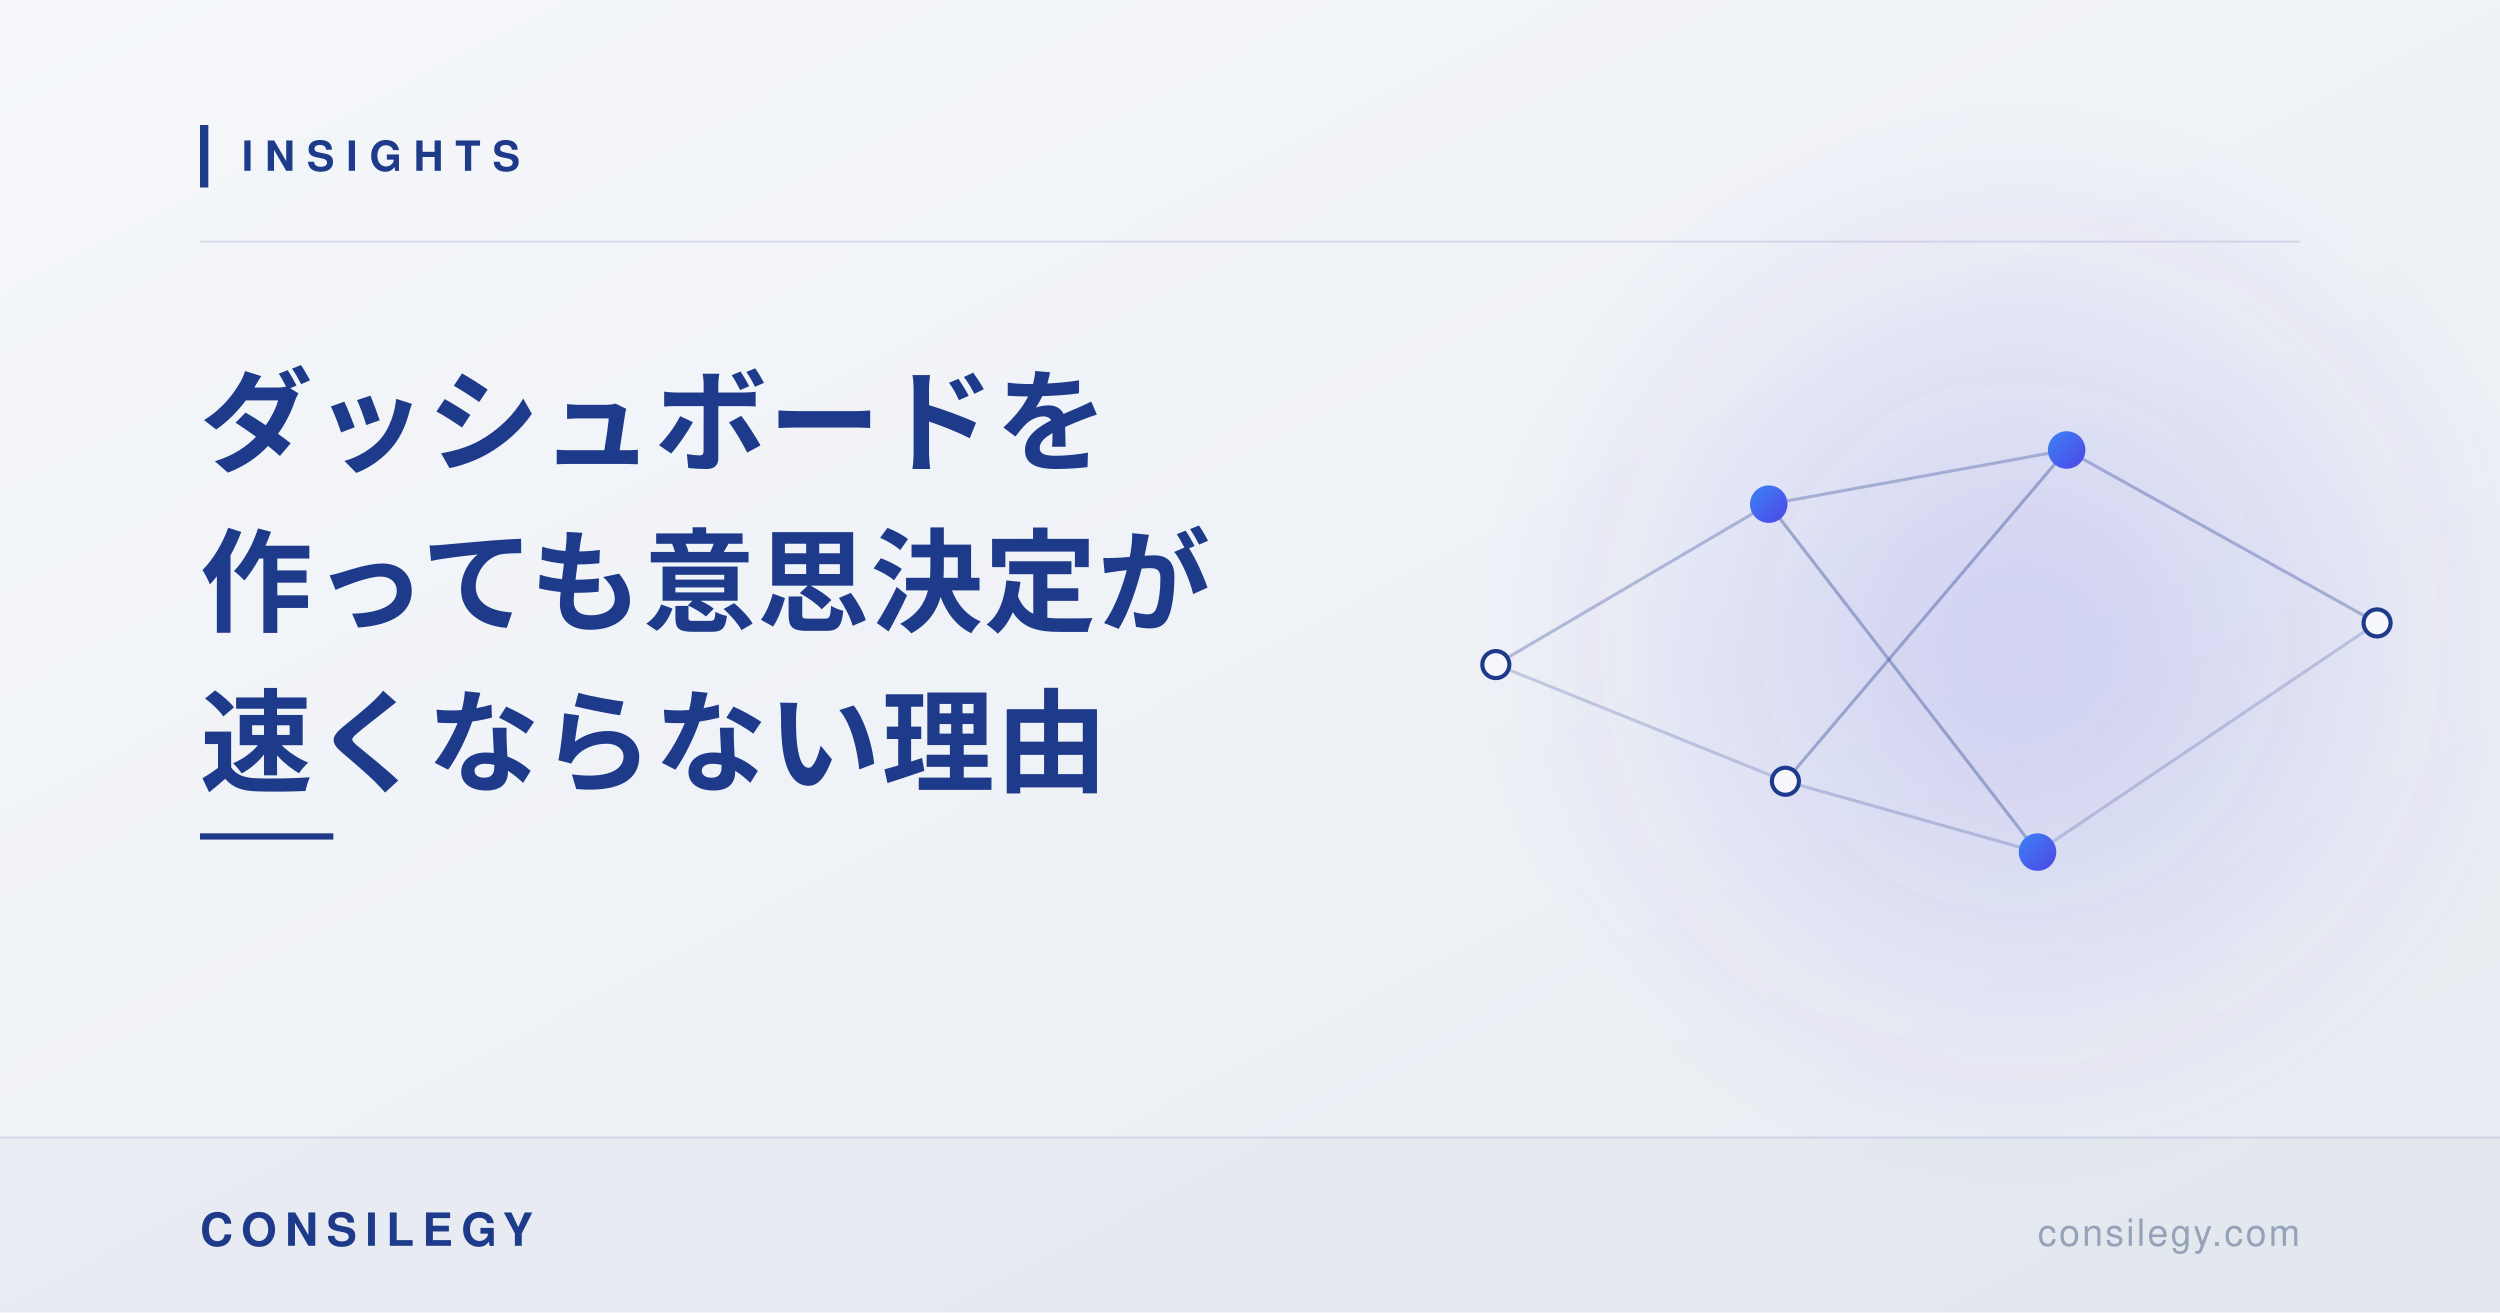
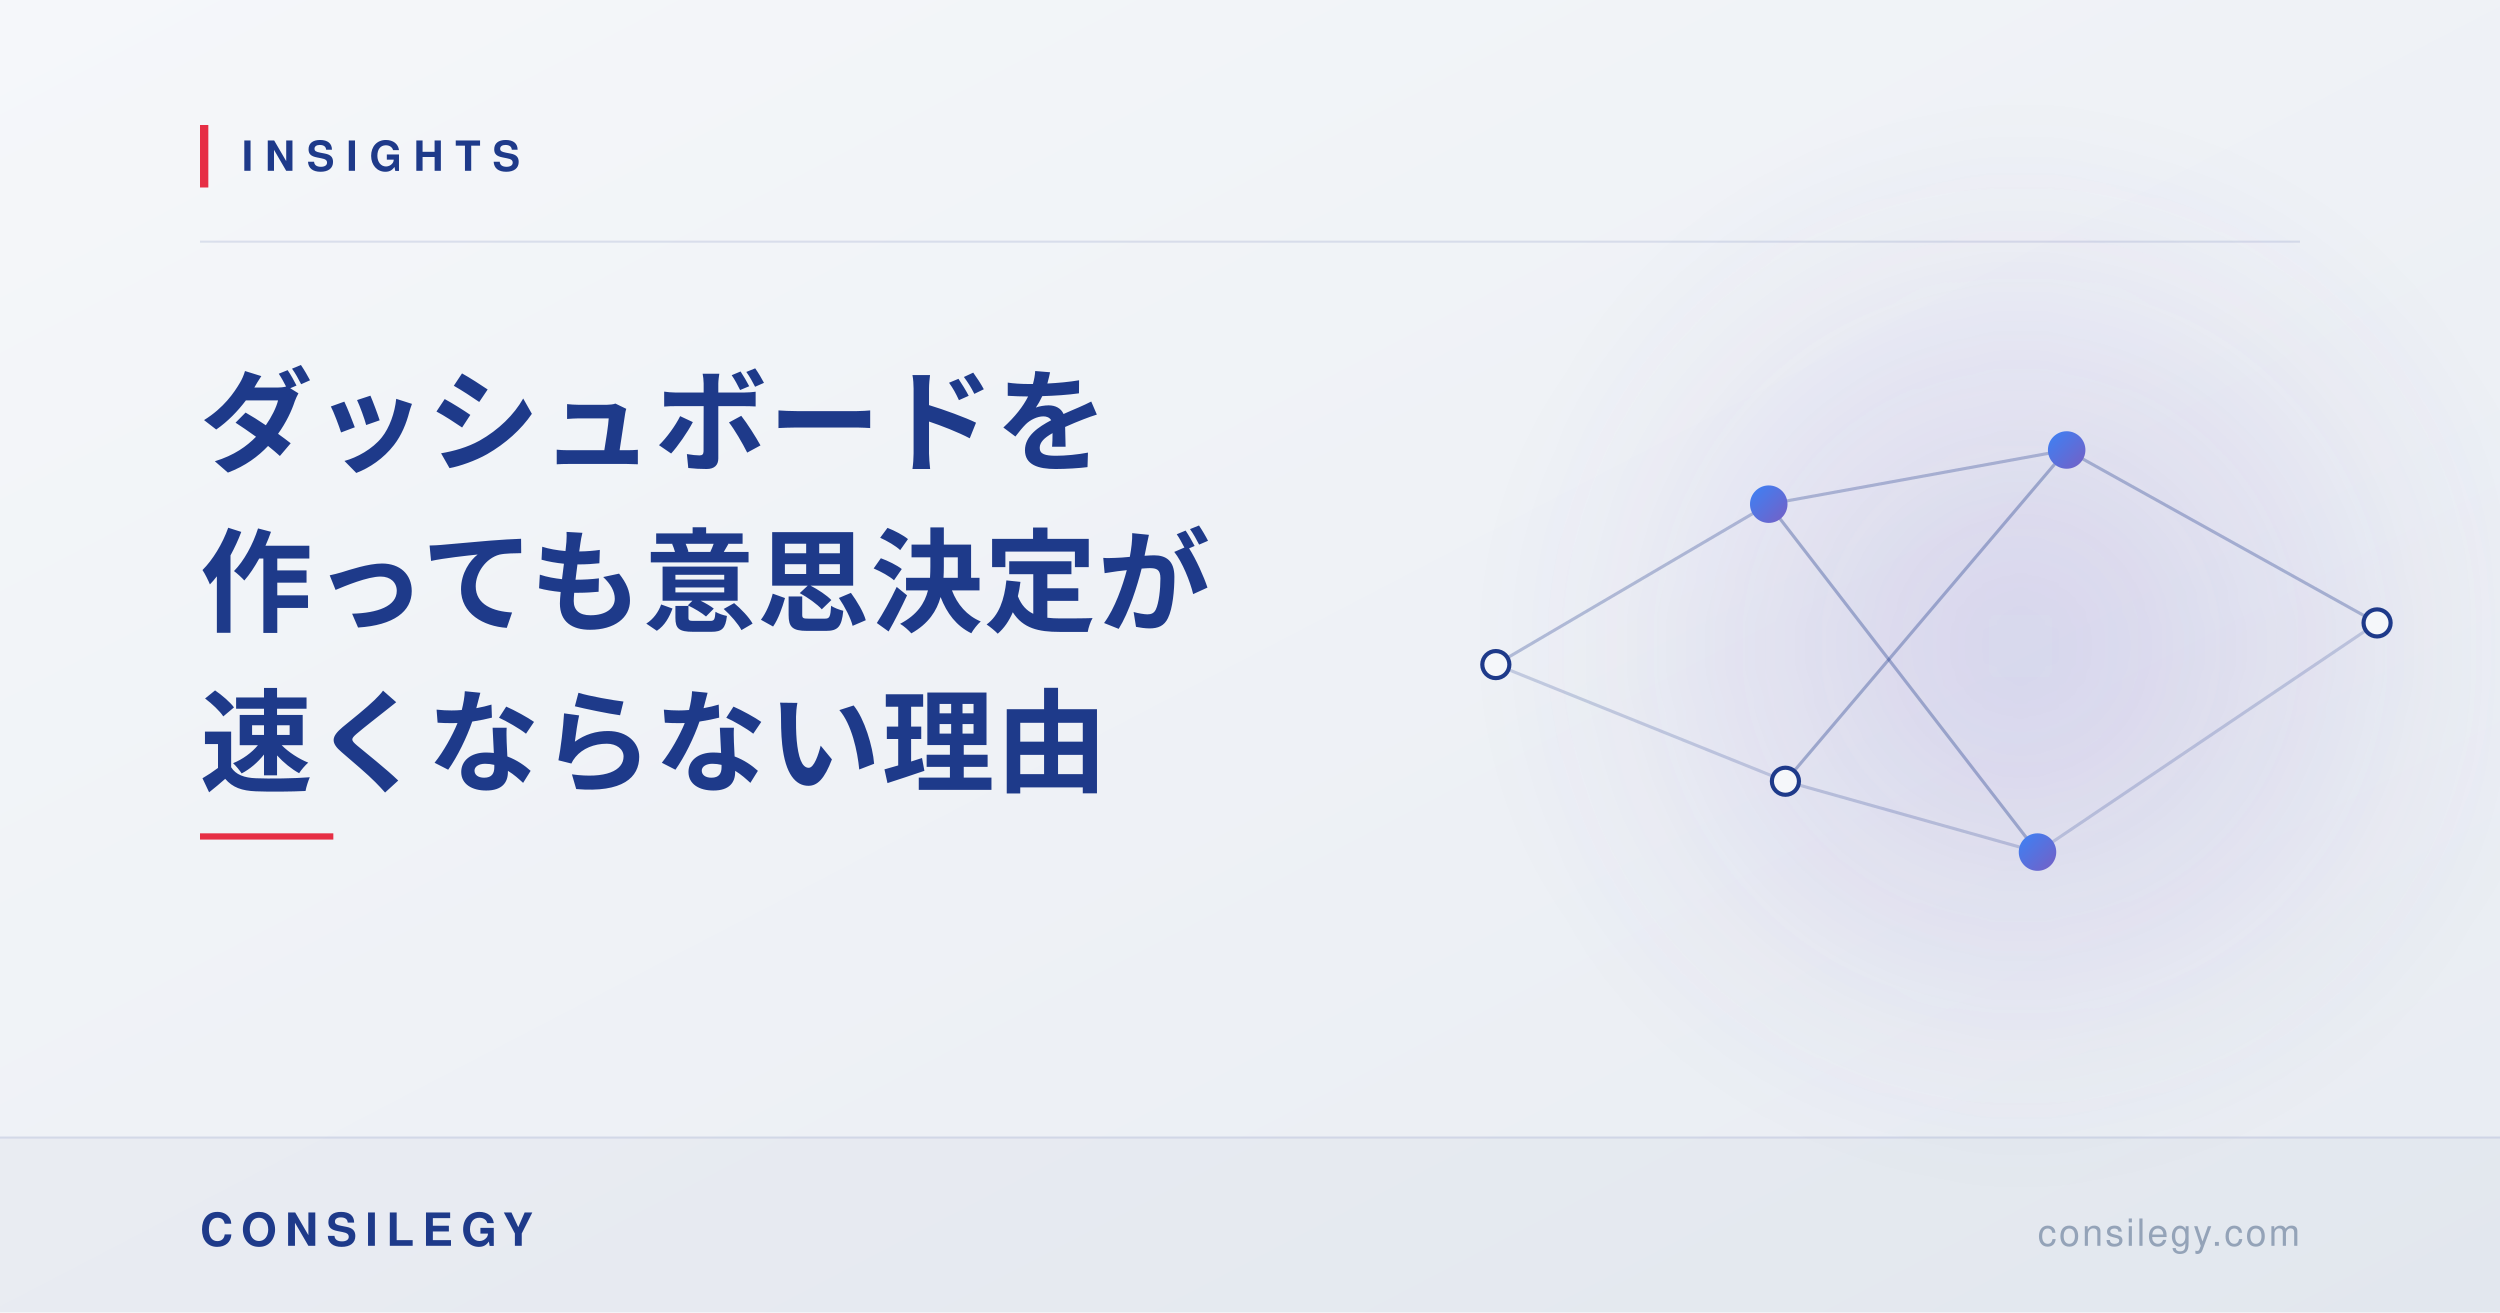
<svg xmlns="http://www.w3.org/2000/svg" viewBox="0 0 1200 630" width="1200" height="630">
  <defs>
    <linearGradient id="bg" x1="0%" y1="0%" x2="100%" y2="100%">
      <stop offset="0%" stop-color="#F5F7FA" />
      <stop offset="100%" stop-color="#E8ECF2" />
    </linearGradient>
    <linearGradient id="bi" x1="0%" y1="0%" x2="100%" y2="100%">
      <stop offset="0%" stop-color="#3B82F6" />
-       <stop offset="100%" stop-color="#4F46E5" />
+       <stop offset="100%" stop-color="#765FC4" />
    </linearGradient>
    <radialGradient id="glow" cx="50%" cy="50%" r="50%">
-       <stop offset="0%" stop-color="#4F46E5" stop-opacity="0.20" />
-       <stop offset="100%" stop-color="#4F46E5" stop-opacity="0" />
+       <stop offset="0%" stop-color="#765FC4" stop-opacity="0.20" />
+       <stop offset="100%" stop-color="#765FC4" stop-opacity="0" />
    </radialGradient>
    <filter id="soft" x="-60%" y="-60%" width="220%" height="220%">
      <feGaussianBlur stdDeviation="26" />
    </filter>
  </defs>
  <rect width="1200" height="630" fill="url(#bg)" />
  <circle cx="970" cy="310" r="240" fill="url(#glow)" filter="url(#soft)" />
  <line x1="718" y1="319" x2="849" y2="242" stroke="#1E3A8A" stroke-opacity="0.29" stroke-width="1.5" />
  <line x1="718" y1="319" x2="857" y2="375" stroke="#1E3A8A" stroke-opacity="0.21" stroke-width="1.5" />
  <line x1="849" y1="242" x2="992" y2="216" stroke="#1E3A8A" stroke-opacity="0.30" stroke-width="1.5" />
  <line x1="849" y1="242" x2="978" y2="409" stroke="#1E3A8A" stroke-opacity="0.35" stroke-width="1.5" />
  <line x1="857" y1="375" x2="992" y2="216" stroke="#1E3A8A" stroke-opacity="0.35" stroke-width="1.5" />
  <line x1="857" y1="375" x2="978" y2="409" stroke="#1E3A8A" stroke-opacity="0.22" stroke-width="1.5" />
  <line x1="992" y1="216" x2="1141" y2="299" stroke="#1E3A8A" stroke-opacity="0.32" stroke-width="1.5" />
  <line x1="978" y1="409" x2="1141" y2="299" stroke="#1E3A8A" stroke-opacity="0.21" stroke-width="1.5" />
  <circle cx="718" cy="319" r="6.5" fill="#F5F7FA" stroke="#1E3A8A" stroke-width="2" />
  <circle cx="849" cy="242" r="9" fill="url(#bi)" />
  <circle cx="857" cy="375" r="6.5" fill="#F5F7FA" stroke="#1E3A8A" stroke-width="2" />
  <circle cx="992" cy="216" r="9" fill="url(#bi)" />
  <circle cx="978" cy="409" r="9" fill="url(#bi)" />
  <circle cx="1141" cy="299" r="6.5" fill="#F5F7FA" stroke="#1E3A8A" stroke-width="2" />
-   <rect x="96" y="60" width="4" height="30" fill="#1E3A8A" />
+   <rect x="96" y="60" width="4" height="30" fill="#E62E45" />
  <text x="116" y="82" font-family="'Helvetica Neue',Helvetica,Arial,sans-serif" font-size="20" font-weight="600" fill="#1E3A8A" letter-spacing="0.28em">INSIGHTS</text>
  <line x1="96" y1="116" x2="1104" y2="116" stroke="#1E3A8A" stroke-opacity="0.12" stroke-width="1" />
  <text x="96" y="222" font-family="'Hiragino Sans','Hiragino Kaku Gothic ProN',system-ui,sans-serif" font-size="54" font-weight="600" fill="#1E3A8A" letter-spacing="0.01em">ダッシュボードを</text>
  <text x="96" y="299" font-family="'Hiragino Sans','Hiragino Kaku Gothic ProN',system-ui,sans-serif" font-size="54" font-weight="600" fill="#1E3A8A" letter-spacing="0.01em">作っても意思決定が</text>
  <text x="96" y="376" font-family="'Hiragino Sans','Hiragino Kaku Gothic ProN',system-ui,sans-serif" font-size="54" font-weight="600" fill="#1E3A8A" letter-spacing="0.01em">速くならない理由</text>
-   <rect x="96" y="400" width="64" height="3" fill="#1E3A8A" />
+   <rect x="96" y="400" width="64" height="3" fill="#E62E45" />
  <rect x="0" y="546" width="1200" height="84" fill="#1E3A8A" fill-opacity="0.035" />
  <line x1="0" y1="546" x2="1200" y2="546" stroke="#1E3A8A" stroke-opacity="0.12" stroke-width="1" />
  <text x="96" y="598" font-family="'Helvetica Neue',Helvetica,Arial,sans-serif" font-size="22" font-weight="600" fill="#1E3A8A" letter-spacing="0.18em">CONSILEGY</text>
  <text x="1104" y="598" text-anchor="end" font-family="'Helvetica Neue',Helvetica,Arial,sans-serif" font-size="18" font-weight="400" fill="#94A3B8" letter-spacing="0.06em">consilegy.com</text>
</svg>
